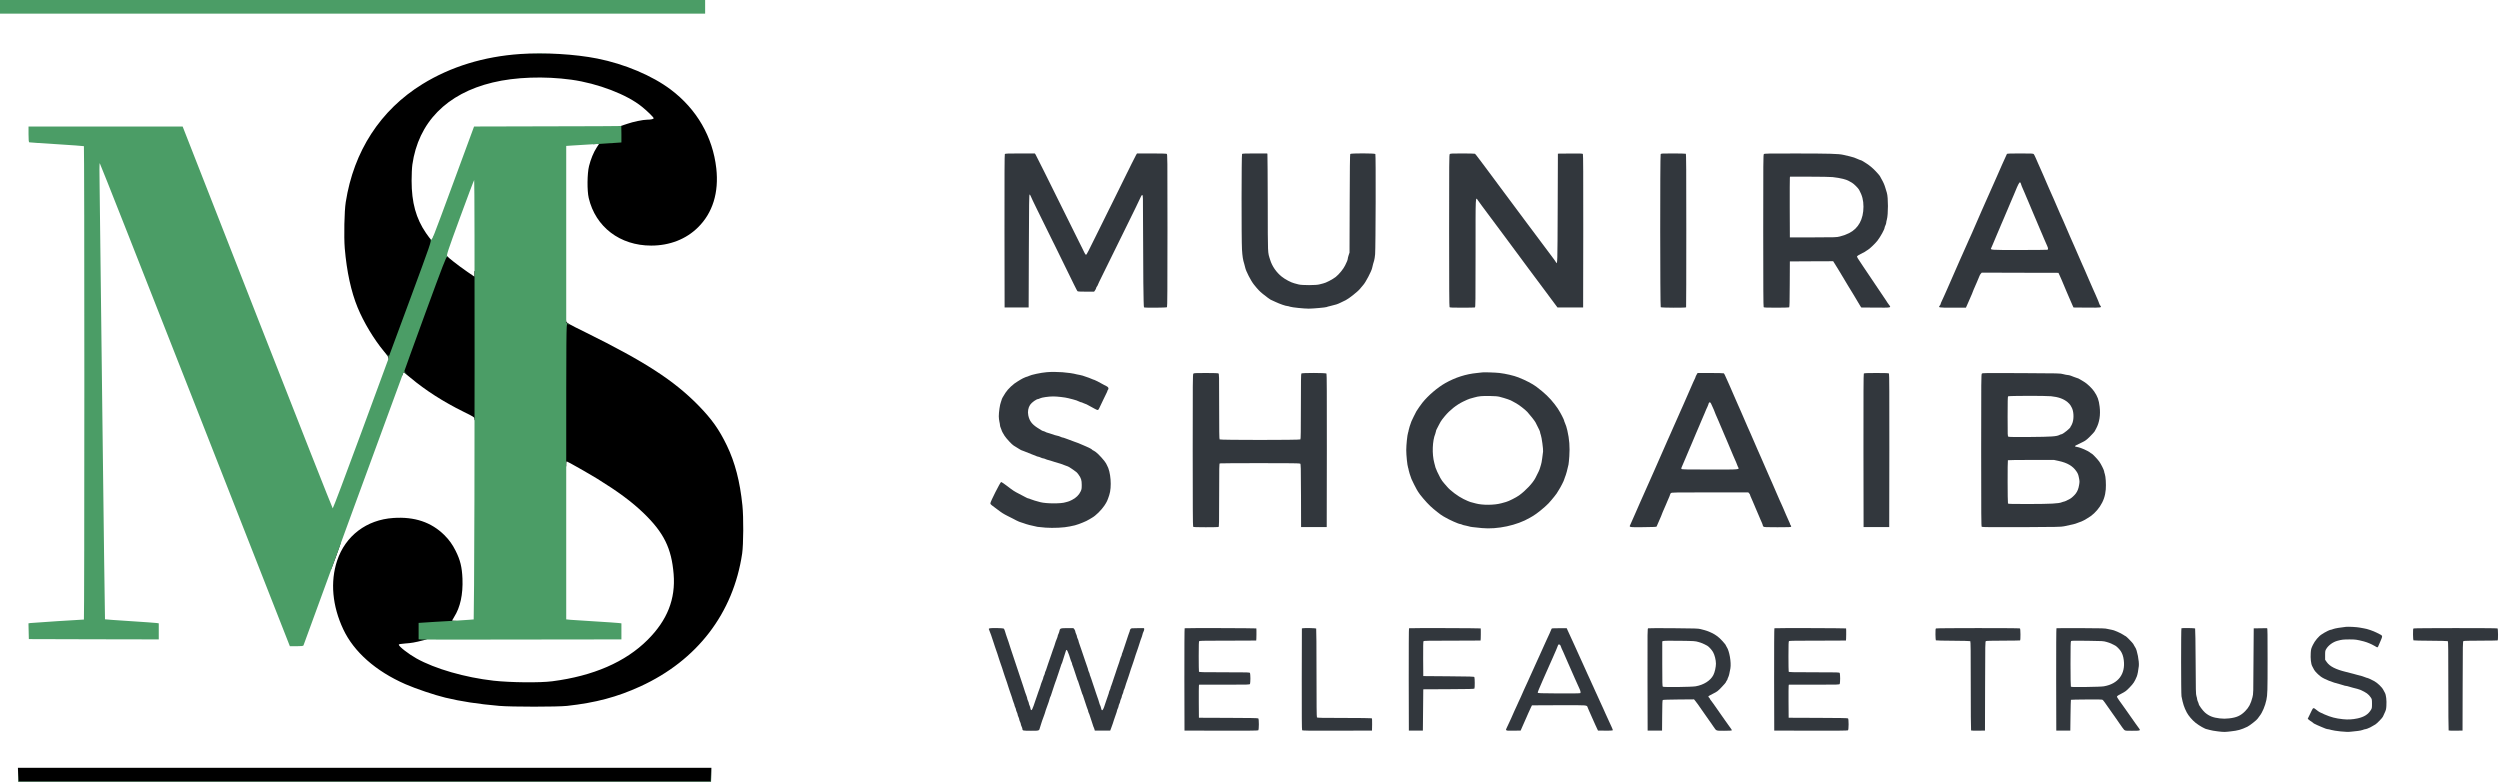
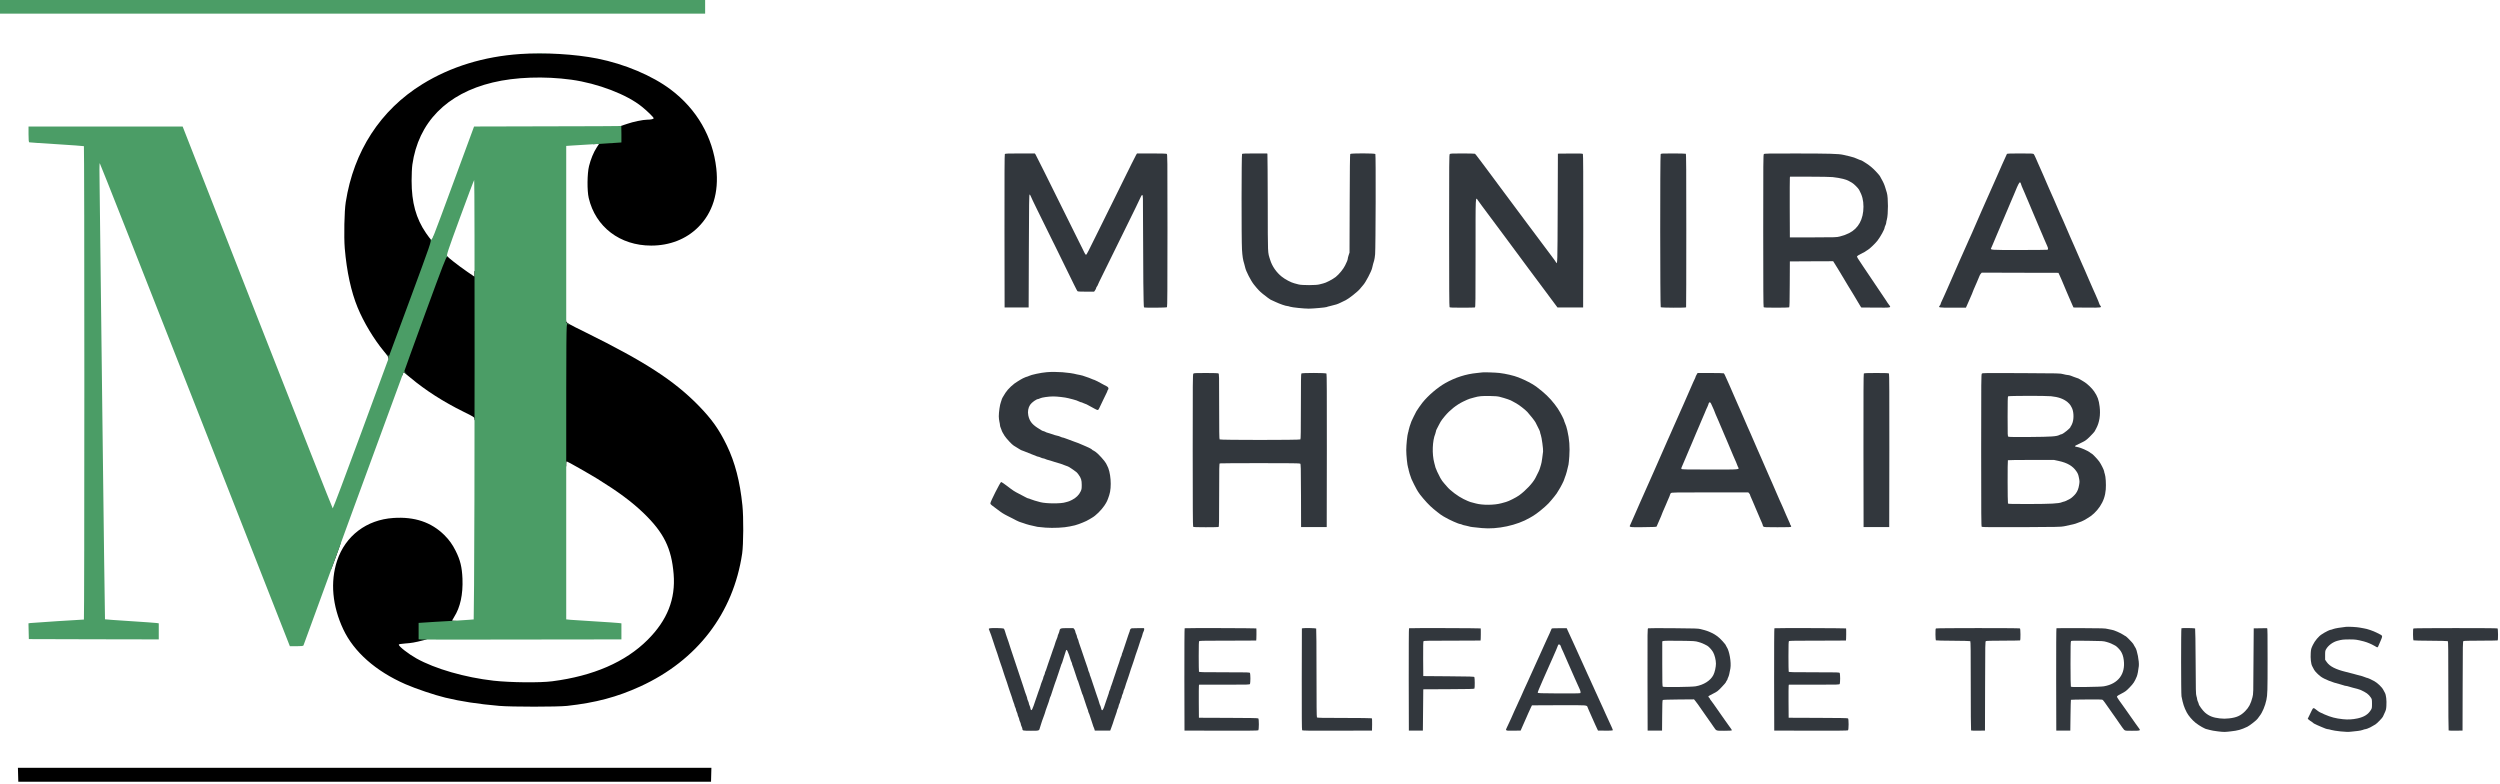
<svg xmlns="http://www.w3.org/2000/svg" viewBox="0 0 1560 489" role="img" aria-labelledby="t">
  <g transform="scale(0.386989)">
    <g transform="translate(0,1261) scale(0.1,-0.1)" fill="#000000">
      <path d="M8389 11739 c-587 -40 -1121 -204 -1577 -485 -678 -418 -1109 -1082 -1237 -1904 -23 -143 -31 -557 -16 -743 32 -377 102 -699 208 -957 97 -236 262 -510 422 -703 61 -73 80 -103 76 -118 -6 -17 -1 -19 32 -19 l39 0 342 929 c308 836 342 935 342 989 0 78 -21 101 -39 41 -12 -40 -13 -40 -32 -23 -10 9 -46 57 -80 106 -161 235 -232 492 -232 843 0 94 5 211 12 260 96 680 552 1147 1296 1325 363 88 835 104 1267 45 427 -59 898 -239 1140 -437 86 -69 188 -170 188 -184 0 -14 -46 -24 -106 -24 -64 0 -231 -35 -315 -65 -41 -15 -93 -32 -116 -38 l-43 -12 0 -96 0 -96 -107 -7 c-248 -15 -247 -15 -269 -50 l-21 -31 49 3 49 4 -40 -61 c-51 -79 -95 -187 -123 -298 -30 -120 -33 -397 -5 -516 110 -467 504 -767 1007 -767 298 0 563 103 756 295 236 233 337 560 294 950 -57 508 -315 955 -735 1271 -298 224 -742 412 -1184 500 -357 71 -849 100 -1242 73z" />
      <path d="M6797 7616 l-338 -924 3 -73 c3 -78 15 -94 31 -44 5 17 11 32 13 33 1 2 52 -38 114 -90 241 -202 533 -389 852 -546 165 -81 177 -89 178 -114 0 -24 4 -28 30 -28 l30 0 0 1188 0 1188 -30 17 -30 18 0 -46 0 -46 -117 80 c-65 44 -167 120 -226 167 -101 81 -109 89 -103 115 5 28 4 29 -32 29 l-37 0 -338 -924z" />
      <path d="M9070 6285 l0 -1164 30 -16 30 -16 0 41 c0 22 4 40 8 40 12 0 353 -194 497 -282 331 -205 554 -370 743 -552 326 -315 450 -566 484 -982 33 -404 -102 -744 -419 -1061 -357 -357 -877 -583 -1537 -668 -197 -26 -674 -21 -946 9 -461 52 -944 191 -1245 359 -130 73 -285 194 -285 222 0 8 32 14 103 19 101 7 154 16 294 52 68 18 73 21 73 47 0 25 -3 27 -45 27 l-45 0 0 73 0 73 263 16 c246 16 263 18 280 39 25 32 21 39 -23 39 -22 0 -40 2 -40 5 0 2 15 28 33 57 99 156 144 363 134 618 -8 187 -35 299 -111 450 -52 104 -105 176 -182 253 -210 207 -479 298 -820 275 -433 -28 -774 -287 -908 -688 -113 -340 -78 -731 99 -1107 171 -364 523 -675 1002 -885 164 -72 469 -175 643 -217 253 -61 527 -103 870 -133 199 -17 936 -17 1095 0 460 51 804 142 1180 314 917 420 1499 1179 1642 2143 21 147 24 582 4 775 -39 385 -119 693 -250 965 -126 261 -243 426 -460 648 -394 402 -861 705 -1823 1180 -269 132 -308 155 -308 174 0 19 -6 23 -30 23 l-30 0 0 -1165z" />
      <path d="M5447 3783 c-25 -48 -57 -124 -70 -168 -26 -82 -51 -194 -45 -200 2 -2 40 98 86 222 45 124 81 228 78 230 -2 2 -24 -36 -49 -84z" />
      <path d="M292 118 l3 -113 5585 0 5585 0 3 113 3 112 -5591 0 -5591 0 3 -112z" />
    </g>
    <g transform="translate(0,1261) scale(0.1,-0.1)" fill="#4b9d66">
      <path d="M0 12500 l0 -110 5685 0 5685 0 0 110 0 110 -5685 0 -5685 0 0 -110z" />
      <path d="M8602 11743 c59 -2 158 -2 220 0 62 1 14 3 -107 3 -121 0 -172 -2 -113 -3z" />
      <path d="M8829 10573 l-1185 -3 -339 -920 c-337 -915 -339 -920 -359 -902 -21 17 -21 17 -4 -3 16 -20 3 -59 -324 -945 -187 -509 -342 -927 -344 -929 -2 -3 -16 6 -32 20 -26 23 -26 23 2 -8 l29 -33 -449 -1220 c-247 -671 -453 -1218 -459 -1217 -5 2 -552 1388 -1215 3080 l-1205 3077 -1242 0 -1243 0 0 -125 c0 -92 3 -127 13 -130 6 -2 206 -16 442 -30 237 -15 433 -29 438 -32 4 -2 7 -1721 7 -3819 0 -2098 -3 -3814 -7 -3814 -26 1 -834 -52 -861 -56 l-33 -5 3 -127 3 -127 1048 -3 1047 -2 0 130 0 129 -32 5 c-18 3 -213 17 -432 31 -220 14 -401 27 -403 29 -2 2 -21 1501 -43 3332 -21 1831 -41 3485 -44 3677 -4 191 -3 347 2 347 5 0 696 -1753 1537 -3895 l1529 -3895 107 0 c76 0 108 4 112 12 2 7 366 1001 807 2208 442 1207 805 2197 807 2199 2 3 18 -9 36 -25 l32 -29 -27 31 c-16 16 -28 34 -28 40 0 5 152 424 337 931 286 780 340 920 352 910 12 -10 12 -9 1 9 -12 20 8 82 207 625 121 332 225 605 229 606 10 3 8 -5677 -2 -6533 l-6 -552 -77 -6 c-42 -4 -123 -9 -181 -12 -58 -2 -223 -12 -367 -21 l-263 -17 0 -132 0 -133 48 -3 c26 -2 761 -2 1635 0 l1587 2 0 129 0 130 -42 5 c-24 3 -194 15 -378 26 -184 11 -365 23 -402 26 l-68 7 0 2384 c0 2266 1 2385 18 2378 38 -15 45 -15 15 1 l-33 18 0 1426 0 1427 103 7 c56 3 210 13 342 21 132 8 286 17 343 21 l102 7 0 133 c0 74 -1 133 -2 132 -2 -2 -537 -4 -1189 -5z" />
-       <path d="M295 115 l0 -110 5585 0 5585 0 1 115 0 115 -3 -112 -4 -113 -5579 0 -5579 0 -4 108 -3 107 1 -110z" />
    </g>
  </g>
  <g transform="translate(617 95.75) scale(0.25)">
    <g transform="translate(0,1444) scale(0.1,-0.1)" fill="#32373d">
      <path d="M401 14426 c-8 -10 -10 -519 -9 -1922 l3 -1909 300 0 300 0 5 1410 c4 1199 7 1410 19 1410 8 0 20 -18 28 -40 7 -22 81 -177 164 -345 83 -168 205 -415 271 -550 66 -135 124 -253 129 -262 5 -10 13 -26 18 -35 5 -10 63 -128 129 -263 399 -817 439 -897 455 -917 7 -10 62 -13 213 -13 l203 0 26 37 c14 21 25 44 25 53 0 8 9 26 20 40 11 14 20 30 20 35 0 6 53 118 119 250 112 225 194 392 539 1095 77 157 203 413 280 570 77 157 143 295 147 308 4 13 14 22 26 22 19 0 19 -15 19 -682 1 -1181 11 -2112 24 -2120 20 -14 561 -9 574 4 9 9 12 448 12 1915 0 1871 0 1902 -19 1913 -13 6 -151 10 -380 10 l-361 0 -23 -37 c-13 -21 -63 -119 -111 -218 -48 -99 -92 -188 -97 -197 -5 -10 -13 -26 -18 -35 -5 -10 -100 -202 -211 -428 -111 -225 -206 -418 -211 -427 -5 -10 -13 -26 -18 -35 -5 -10 -109 -220 -231 -468 -318 -645 -336 -680 -352 -683 -10 -2 -25 18 -43 55 -35 74 -39 83 -55 113 -17 32 -31 61 -40 80 -7 15 -21 44 -39 78 -10 18 -554 1115 -872 1757 -106 215 -201 402 -211 418 l-19 27 -368 0 c-298 0 -371 -3 -380 -14z" />
      <path d="M6322 14428 c-15 -15 -17 -2123 -2 -2388 10 -165 25 -263 56 -355 8 -22 18 -64 24 -93 16 -84 141 -329 218 -425 99 -123 139 -166 222 -233 86 -69 187 -144 194 -144 3 0 58 -25 122 -56 110 -52 261 -104 303 -104 10 0 38 -7 62 -16 48 -17 338 -47 464 -48 100 0 429 29 447 40 7 5 47 16 88 25 139 32 185 47 260 84 41 20 100 49 130 63 74 35 306 219 352 279 20 26 60 73 87 103 57 63 199 332 218 415 19 85 34 138 51 190 9 28 20 100 25 160 14 181 20 2484 6 2501 -16 20 -611 21 -627 1 -7 -8 -12 -398 -14 -1237 l-4 -1225 -22 -65 c-12 -36 -22 -76 -22 -89 0 -13 -9 -42 -19 -65 -11 -23 -32 -68 -47 -101 -40 -85 -147 -217 -232 -286 -80 -63 -253 -153 -317 -164 -22 -4 -62 -14 -90 -23 -72 -24 -444 -25 -525 -1 -30 9 -77 22 -105 28 -81 20 -229 98 -313 166 -136 109 -241 261 -289 420 -63 203 -58 84 -60 1405 -2 663 -5 1215 -8 1228 l-5 22 -308 0 c-226 0 -311 -3 -320 -12z" />
      <path d="M11506 14424 c-15 -14 -16 -199 -16 -1911 0 -1377 3 -1900 11 -1910 9 -10 73 -13 314 -13 167 0 310 3 319 6 14 6 16 135 16 1360 0 1498 -5 1404 63 1308 17 -26 58 -81 89 -123 192 -256 483 -646 578 -776 47 -65 92 -125 100 -135 8 -10 53 -71 100 -135 47 -64 135 -182 195 -263 61 -81 118 -158 127 -172 10 -14 38 -52 63 -85 112 -147 339 -452 455 -610 47 -64 93 -126 102 -138 10 -12 52 -69 95 -127 l78 -105 320 0 320 0 3 1909 c1 1414 -1 1912 -9 1923 -10 11 -68 13 -318 11 l-306 -3 -5 -1364 c-5 -1393 -6 -1416 -41 -1349 -6 13 -28 44 -48 71 -78 103 -293 390 -551 737 -22 30 -68 92 -103 137 -62 83 -283 378 -553 743 -80 107 -154 206 -164 220 -10 14 -84 113 -163 220 -80 107 -170 229 -201 270 -32 41 -96 127 -143 190 -47 63 -90 118 -97 122 -6 4 -147 8 -313 8 -261 0 -304 -2 -317 -16z" />
      <path d="M16770 14421 c-16 -30 -14 -3803 2 -3819 15 -15 623 -17 633 -3 3 5 5 868 5 1917 0 1519 -2 1909 -12 1916 -7 4 -149 8 -315 8 -289 0 -303 -1 -313 -19z" />
      <path d="M19346 14424 c-15 -14 -16 -199 -16 -1911 0 -1377 3 -1900 11 -1910 9 -10 74 -13 318 -13 168 0 312 4 318 8 10 6 13 137 15 578 l3 569 540 3 541 2 39 -62 c43 -66 48 -74 83 -134 12 -22 31 -52 42 -69 10 -16 37 -61 60 -100 23 -38 50 -83 60 -100 20 -31 51 -84 83 -139 10 -17 26 -44 37 -61 11 -16 29 -46 40 -65 11 -19 29 -48 40 -65 10 -16 38 -63 62 -103 50 -86 55 -94 111 -187 l43 -70 357 -3 c400 -3 393 -4 340 65 -27 35 -53 74 -78 115 -14 22 -399 596 -566 841 -152 225 -163 243 -155 262 3 8 42 32 88 55 102 51 123 63 145 82 10 9 23 17 30 19 30 10 191 162 242 229 83 109 180 287 181 329 1 9 9 34 20 56 11 22 20 51 20 65 0 14 7 50 16 80 36 125 36 552 0 668 -8 26 -24 81 -37 122 -23 78 -50 141 -99 225 -16 28 -34 60 -39 72 -6 12 -56 69 -112 128 -76 78 -133 126 -222 185 -67 44 -127 80 -135 80 -8 0 -33 8 -56 19 -93 42 -145 61 -231 80 -49 11 -121 28 -160 37 -112 26 -360 33 -1187 33 -694 1 -778 -1 -792 -15z m1714 -574 c209 -24 349 -59 430 -110 8 -6 33 -19 55 -31 45 -25 155 -133 178 -176 79 -144 109 -262 109 -423 0 -311 -125 -541 -357 -658 -71 -36 -138 -60 -230 -84 -89 -22 -99 -22 -670 -23 l-580 0 -3 735 c-1 404 0 745 3 758 l5 22 488 0 c268 0 525 -5 572 -10z" />
      <path d="M25413 14428 c-5 -7 -58 -123 -117 -258 -59 -135 -115 -261 -123 -280 -9 -19 -24 -54 -34 -77 -11 -24 -29 -64 -40 -90 -12 -27 -30 -67 -40 -90 -11 -24 -29 -64 -40 -90 -12 -27 -30 -66 -39 -88 -22 -51 -51 -116 -80 -180 -13 -27 -31 -68 -40 -90 -16 -37 -29 -66 -73 -165 -8 -19 -63 -145 -122 -280 -59 -135 -115 -263 -124 -285 -10 -22 -27 -60 -38 -85 -11 -25 -30 -66 -42 -92 -11 -27 -30 -68 -41 -93 -11 -25 -29 -65 -40 -90 -11 -25 -30 -66 -41 -92 -12 -27 -30 -66 -39 -88 -9 -22 -27 -61 -39 -87 -11 -27 -29 -67 -40 -90 -10 -24 -25 -59 -34 -78 -9 -19 -66 -150 -127 -290 -61 -140 -118 -271 -127 -290 -32 -72 -56 -126 -74 -167 -41 -93 -62 -140 -80 -175 -11 -20 -19 -43 -19 -51 0 -8 -9 -26 -21 -41 -44 -55 -41 -56 320 -56 l330 0 24 53 c14 28 35 77 47 107 22 55 40 96 79 181 12 25 21 50 21 54 0 4 9 29 21 54 40 87 57 126 79 181 12 30 30 73 40 95 10 22 24 55 30 72 7 18 22 43 34 55 l21 23 957 -3 957 -2 29 -63 c16 -34 39 -87 52 -117 12 -30 30 -73 40 -95 10 -22 28 -65 40 -95 12 -30 30 -73 40 -95 10 -22 37 -85 60 -140 61 -146 79 -186 98 -225 l17 -35 338 -3 c370 -3 372 -2 328 54 -12 15 -21 32 -21 38 0 10 -46 122 -101 244 -10 23 -28 62 -39 87 -11 25 -29 64 -39 88 -11 23 -49 112 -86 197 -37 85 -74 171 -82 190 -9 19 -24 54 -34 78 -11 23 -27 61 -38 85 -10 23 -25 58 -34 77 -9 19 -48 109 -87 200 -39 91 -78 181 -87 200 -36 81 -57 127 -73 165 -10 22 -24 56 -33 75 -8 19 -45 105 -82 190 -37 85 -75 173 -84 195 -10 22 -27 60 -38 85 -11 25 -30 65 -41 90 -11 25 -48 110 -82 190 -34 80 -71 165 -82 190 -11 25 -29 63 -38 85 -16 38 -34 78 -79 178 -11 23 -40 92 -66 152 -26 61 -54 126 -62 145 -41 92 -57 128 -74 168 -49 110 -57 129 -72 162 -9 19 -32 73 -52 120 -20 47 -44 93 -52 103 -15 15 -44 17 -338 17 -246 0 -325 -3 -332 -12z m345 -733 c3 -24 29 -86 95 -235 8 -19 27 -64 42 -100 15 -36 35 -83 45 -105 10 -22 28 -65 40 -95 12 -30 30 -73 40 -95 10 -22 28 -65 40 -95 12 -30 30 -73 40 -95 10 -22 30 -69 45 -105 15 -36 34 -81 42 -100 24 -54 39 -89 68 -160 15 -36 35 -83 45 -105 10 -22 28 -65 40 -95 22 -55 39 -94 79 -181 25 -55 27 -85 6 -93 -8 -3 -323 -6 -698 -6 -750 0 -732 -2 -704 55 9 17 25 55 37 85 12 30 30 73 40 95 10 22 28 65 40 95 12 30 30 73 40 95 10 22 30 69 45 105 15 36 34 81 42 100 38 84 52 118 73 170 12 30 30 73 40 95 10 22 30 69 45 105 15 36 33 79 40 95 7 17 32 75 55 130 23 55 50 118 60 140 10 22 28 65 40 95 67 166 101 231 119 228 9 -2 17 -12 19 -23z" />
      <path d="M1445 8980 c-149 -13 -383 -63 -444 -94 -16 -9 -35 -16 -41 -16 -7 0 -26 -6 -43 -14 -18 -8 -48 -22 -67 -30 -19 -9 -48 -25 -65 -36 -16 -11 -42 -26 -57 -35 -109 -61 -247 -189 -313 -291 -60 -92 -95 -157 -95 -177 0 -8 -9 -34 -19 -58 -23 -53 -51 -244 -51 -349 0 -41 7 -102 15 -135 8 -33 15 -73 15 -90 0 -16 9 -48 20 -70 11 -22 19 -45 20 -52 0 -14 35 -80 72 -138 45 -70 189 -225 231 -248 45 -25 50 -28 130 -80 31 -20 62 -37 67 -37 5 0 29 -9 52 -19 62 -27 134 -56 203 -81 33 -12 79 -31 103 -41 23 -10 50 -19 60 -19 9 -1 35 -9 57 -20 22 -11 49 -20 60 -20 11 0 40 -9 64 -20 24 -11 50 -20 59 -20 9 0 39 -9 67 -19 27 -10 68 -24 90 -29 99 -26 233 -70 292 -97 17 -8 36 -15 42 -15 10 0 43 -20 134 -82 85 -58 97 -69 136 -122 65 -89 81 -140 81 -259 0 -91 -3 -112 -26 -161 -40 -88 -118 -165 -217 -214 -46 -23 -90 -42 -99 -42 -9 0 -35 -7 -59 -16 -105 -38 -479 -37 -629 1 -106 27 -202 56 -248 76 -23 11 -49 19 -57 19 -8 0 -41 14 -72 32 -32 17 -103 54 -158 83 -120 61 -144 77 -305 200 -68 52 -132 95 -141 95 -20 0 -269 -491 -269 -531 0 -18 11 -33 41 -55 22 -16 76 -56 119 -89 129 -98 159 -117 275 -176 60 -30 120 -61 133 -67 12 -7 31 -16 42 -22 11 -5 28 -14 38 -20 32 -18 111 -50 122 -50 6 0 32 -8 58 -19 72 -28 195 -61 347 -91 22 -4 113 -13 203 -20 192 -14 465 -1 602 30 47 10 105 23 130 28 25 6 70 20 100 32 30 12 73 29 95 37 49 18 130 57 170 83 17 11 44 27 60 36 92 50 234 190 311 305 63 96 72 115 120 258 69 205 40 589 -57 751 -5 8 -16 29 -23 45 -26 54 -193 240 -256 283 -33 23 -64 42 -69 42 -5 0 -14 7 -21 15 -7 8 -24 21 -39 28 -14 7 -35 18 -46 24 -11 6 -65 30 -120 53 -55 23 -119 50 -143 61 -23 10 -47 19 -53 19 -6 0 -25 7 -42 15 -30 13 -63 26 -147 55 -19 7 -58 21 -85 31 -28 11 -57 19 -65 19 -8 1 -33 9 -55 20 -22 11 -48 19 -58 20 -19 0 -120 31 -202 61 -28 11 -56 19 -63 19 -7 0 -29 9 -49 20 -21 11 -44 20 -52 20 -15 0 -54 22 -156 89 -131 86 -192 170 -219 304 -19 93 -2 192 45 262 40 60 159 145 202 145 7 0 28 8 47 18 39 21 217 47 325 47 104 0 300 -23 380 -44 39 -11 90 -24 115 -29 56 -13 127 -38 162 -57 14 -8 33 -15 42 -15 9 0 33 -9 53 -20 21 -11 45 -20 53 -21 8 0 38 -14 65 -30 28 -16 64 -36 81 -44 18 -8 59 -30 92 -50 34 -20 67 -32 76 -29 16 6 25 23 135 259 34 72 70 147 81 167 11 20 20 42 20 49 0 7 7 20 16 30 24 27 10 67 -29 85 -18 8 -54 27 -82 43 -101 58 -224 121 -236 121 -6 0 -30 8 -53 19 -23 10 -57 24 -76 31 -143 51 -204 70 -223 70 -12 0 -47 7 -77 15 -191 51 -522 75 -755 55z" />
      <path d="M12320 8975 c-8 -2 -69 -9 -135 -15 -275 -26 -542 -112 -790 -252 -197 -112 -427 -309 -570 -487 -45 -58 -115 -156 -152 -217 -15 -24 -106 -210 -123 -249 -25 -63 -70 -204 -70 -223 0 -11 -7 -39 -15 -63 -19 -52 -45 -307 -45 -434 0 -127 26 -382 45 -434 8 -24 15 -52 15 -63 0 -19 45 -160 70 -223 21 -49 110 -228 130 -260 11 -16 27 -43 36 -60 37 -66 202 -260 301 -354 90 -86 273 -230 323 -255 8 -4 33 -18 55 -31 102 -61 336 -165 372 -165 10 0 31 -7 47 -15 15 -8 58 -20 94 -25 35 -6 73 -15 83 -20 18 -10 100 -20 319 -41 386 -37 876 69 1195 257 22 13 53 31 69 40 95 53 299 218 397 320 82 87 229 271 229 289 0 2 14 25 31 50 37 54 129 235 129 252 0 7 9 32 19 55 27 61 68 207 91 323 5 22 13 114 20 204 16 233 1 432 -49 646 -20 86 -33 126 -62 193 -11 23 -19 49 -19 56 0 18 -91 195 -130 253 -17 24 -30 46 -30 49 0 2 -33 48 -74 102 -121 159 -255 287 -463 443 -95 70 -265 159 -443 229 -117 46 -316 92 -475 111 -99 11 -396 21 -425 14z m430 -609 c154 -40 284 -85 320 -111 8 -6 44 -26 80 -44 73 -37 235 -161 293 -224 67 -73 183 -221 202 -257 90 -176 115 -228 115 -247 0 -12 9 -44 19 -70 22 -56 63 -361 56 -413 -3 -19 -12 -93 -21 -165 -9 -71 -23 -146 -31 -165 -8 -19 -18 -55 -24 -79 -9 -39 -46 -120 -115 -251 -67 -129 -242 -315 -408 -435 -74 -53 -257 -146 -326 -164 -25 -7 -76 -21 -115 -32 -179 -49 -471 -51 -640 -5 -49 13 -110 30 -135 36 -25 7 -101 40 -170 74 -141 69 -332 213 -410 307 -24 30 -57 68 -73 84 -31 32 -69 86 -96 135 -56 105 -110 221 -121 260 -6 25 -20 77 -30 115 -60 219 -48 555 25 729 8 20 15 46 16 58 0 21 18 59 75 164 12 22 30 56 41 76 10 21 59 86 108 144 126 150 289 279 455 360 69 34 143 66 165 72 22 6 74 20 115 32 111 32 185 39 385 36 127 -2 199 -8 245 -20z" />
      <path d="M5106 8944 c-15 -14 -16 -199 -16 -1911 0 -1377 3 -1900 11 -1910 9 -10 73 -13 314 -13 167 0 310 3 319 6 14 6 16 85 16 794 0 709 2 788 16 794 9 3 460 6 1003 6 774 0 991 -3 1004 -12 16 -12 17 -74 20 -798 l2 -785 320 0 320 0 3 1909 c1 1403 -1 1912 -9 1922 -16 19 -609 20 -627 2 -9 -9 -12 -206 -12 -823 0 -617 -3 -814 -12 -823 -17 -17 -1999 -17 -2016 0 -9 9 -12 206 -12 825 0 793 0 813 -19 823 -12 6 -130 10 -315 10 -255 0 -297 -2 -310 -16z" />
      <path d="M17666 8916 c-14 -25 -26 -50 -26 -56 0 -6 -8 -28 -19 -48 -22 -43 -17 -32 -161 -362 -61 -140 -118 -271 -127 -290 -15 -34 -35 -79 -76 -170 -11 -25 -28 -64 -38 -87 -24 -55 -53 -120 -80 -180 -33 -74 -60 -134 -79 -178 -9 -22 -26 -60 -37 -85 -40 -88 -61 -136 -76 -170 -8 -19 -84 -190 -167 -380 -83 -190 -159 -361 -167 -380 -9 -19 -24 -54 -34 -77 -11 -24 -29 -64 -40 -90 -33 -74 -60 -134 -79 -178 -9 -22 -27 -61 -39 -87 -11 -27 -31 -69 -42 -95 -28 -61 -57 -126 -80 -180 -11 -24 -28 -62 -38 -85 -11 -24 -67 -153 -126 -288 -59 -135 -114 -259 -122 -276 -34 -66 -40 -65 323 -62 279 3 328 5 334 18 4 8 18 40 30 70 22 55 39 95 79 181 12 25 21 50 21 54 0 4 9 29 21 54 40 87 57 126 79 181 12 30 30 73 40 95 37 81 70 163 70 172 0 6 8 17 18 26 17 16 99 17 974 17 l955 0 21 -23 c12 -13 22 -29 22 -35 0 -11 10 -35 60 -147 10 -22 30 -69 45 -105 15 -36 34 -81 42 -100 38 -84 52 -118 73 -170 12 -30 30 -73 40 -95 10 -22 27 -61 39 -88 11 -26 21 -54 21 -62 0 -7 7 -21 16 -29 13 -14 59 -16 350 -16 292 0 335 2 341 15 3 9 -2 24 -11 34 -9 10 -16 23 -16 30 0 7 -9 29 -19 49 -11 20 -47 102 -81 182 -34 80 -70 163 -79 185 -10 22 -27 60 -38 85 -11 25 -30 65 -41 90 -11 25 -50 115 -87 200 -37 85 -74 171 -82 190 -9 19 -23 53 -33 75 -16 38 -37 84 -73 165 -9 19 -48 109 -87 200 -39 91 -78 181 -87 200 -9 19 -23 53 -33 75 -16 37 -28 65 -73 165 -8 19 -45 105 -82 190 -37 85 -76 175 -87 200 -11 25 -29 64 -39 88 -11 23 -28 61 -38 85 -11 23 -47 107 -81 187 -34 80 -71 165 -82 190 -11 25 -29 64 -39 88 -11 23 -29 63 -40 90 -43 94 -58 129 -99 227 -41 98 -56 133 -99 228 -11 26 -29 66 -40 90 -20 46 -46 105 -82 182 -12 28 -27 53 -33 57 -6 4 -156 8 -333 8 l-321 0 -26 -44z m360 -716 c6 -14 21 -45 32 -70 11 -25 29 -66 41 -91 12 -25 21 -50 21 -54 0 -4 9 -29 21 -54 40 -87 57 -126 79 -181 12 -30 30 -73 40 -95 10 -22 30 -69 45 -105 15 -36 34 -81 42 -100 38 -84 52 -118 73 -170 12 -30 30 -73 40 -95 10 -22 28 -65 40 -95 12 -30 30 -73 40 -95 10 -22 28 -65 40 -95 22 -55 39 -94 79 -181 12 -25 21 -50 21 -55 0 -5 9 -27 20 -48 38 -70 79 -66 -700 -66 -579 0 -700 3 -709 14 -12 14 -11 16 49 151 10 22 30 69 45 105 15 36 33 79 40 95 7 17 32 75 55 130 23 55 50 118 60 140 10 22 28 65 40 95 12 30 30 73 40 95 10 22 28 65 40 95 21 52 35 86 73 170 8 19 27 64 42 100 15 36 35 83 45 105 10 22 30 69 45 105 38 93 49 119 74 170 11 25 21 48 21 52 0 4 5 19 10 33 12 33 40 30 56 -5z" />
      <path d="M21841 8946 c-8 -10 -10 -519 -9 -1922 l3 -1909 320 0 320 0 3 1909 c1 1403 -1 1912 -9 1922 -9 11 -72 14 -314 14 -242 0 -305 -3 -314 -14z" />
      <path d="M24787 8945 c-16 -15 -17 -153 -17 -1915 0 -1625 2 -1899 14 -1909 11 -9 253 -11 993 -9 887 4 986 6 1063 22 213 44 278 60 317 77 23 11 46 19 50 19 13 0 120 45 135 57 7 5 40 25 73 43 122 67 235 173 319 299 87 130 134 268 146 425 10 135 -2 325 -24 385 -9 24 -16 52 -16 62 0 29 -78 187 -123 249 -45 62 -177 200 -191 200 -5 0 -18 7 -28 17 -56 50 -256 137 -341 148 -56 7 -58 22 -6 47 19 9 79 38 134 65 88 42 112 60 201 148 55 55 107 112 115 126 8 15 26 49 41 76 80 149 110 336 85 543 -21 170 -51 254 -137 380 -56 82 -176 196 -253 241 -33 19 -75 44 -95 57 -21 12 -41 24 -47 26 -5 1 -26 9 -45 15 -19 7 -48 18 -65 23 -16 6 -51 19 -77 30 -26 10 -62 18 -80 18 -18 0 -67 10 -108 21 -73 21 -96 22 -1046 26 -898 5 -972 4 -987 -12z m1728 -565 c185 -19 308 -64 410 -146 30 -25 64 -62 75 -82 11 -20 24 -44 29 -52 50 -87 60 -267 22 -380 -13 -36 -29 -72 -37 -81 -8 -8 -14 -20 -14 -25 0 -29 -193 -184 -230 -184 -8 0 -28 -7 -45 -16 -71 -38 -200 -47 -737 -51 -368 -3 -522 -1 -537 7 -21 11 -21 15 -21 503 0 370 3 496 12 505 14 14 941 16 1073 2z m189 -1615 c217 -47 354 -127 444 -261 36 -52 47 -81 62 -158 18 -88 18 -101 4 -183 -15 -92 -40 -154 -83 -212 -33 -44 -104 -110 -139 -129 -90 -49 -139 -72 -153 -72 -9 0 -34 -7 -55 -16 -78 -33 -277 -43 -818 -44 -416 -1 -521 2 -527 12 -10 15 -12 1072 -2 1081 3 4 264 7 579 7 l572 0 116 -25z" />
      <path d="M33875 2624 c-142 -15 -274 -38 -316 -54 -27 -11 -57 -20 -67 -20 -16 0 -117 -46 -156 -72 -11 -7 -39 -25 -62 -39 -78 -47 -176 -164 -226 -269 -41 -86 -46 -104 -52 -195 -9 -143 6 -278 38 -335 14 -25 35 -64 46 -87 21 -41 103 -124 170 -173 89 -64 291 -145 463 -185 32 -7 76 -21 98 -29 22 -9 50 -16 63 -16 13 0 43 -7 67 -15 24 -9 71 -22 104 -30 78 -18 165 -42 190 -54 147 -66 204 -107 260 -190 28 -41 29 -48 30 -155 0 -100 -2 -115 -24 -151 -69 -115 -168 -179 -335 -216 -124 -27 -241 -34 -368 -20 -186 20 -295 49 -458 119 -118 51 -136 61 -200 112 -75 61 -83 60 -117 -10 -12 -25 -40 -82 -62 -128 l-40 -82 27 -25 c15 -14 30 -25 33 -25 5 0 58 -38 95 -69 6 -5 44 -23 85 -41 41 -17 88 -37 104 -45 75 -34 136 -55 158 -55 13 0 51 -9 84 -19 33 -11 138 -27 233 -37 141 -14 189 -15 269 -6 53 6 128 14 166 18 39 4 92 15 118 25 26 11 57 19 68 19 17 0 51 13 119 44 8 4 33 18 55 31 22 13 56 33 76 44 35 19 181 170 187 194 2 7 21 48 42 92 33 69 39 93 44 175 9 139 -6 274 -38 330 -14 25 -31 56 -38 70 -33 68 -152 181 -238 225 -111 56 -152 75 -166 75 -9 0 -30 7 -47 15 -34 16 -109 39 -197 59 -30 8 -77 20 -105 29 -48 14 -74 21 -180 46 -259 63 -406 139 -480 246 l-40 58 0 111 c0 104 2 114 28 158 56 93 166 173 280 204 113 30 141 33 297 34 152 0 183 -4 360 -49 39 -10 114 -36 145 -51 11 -5 36 -16 55 -25 19 -8 53 -26 75 -40 76 -46 69 -48 104 35 13 30 31 73 41 95 38 86 44 113 31 129 -13 16 -20 20 -126 73 -91 46 -242 98 -315 108 -25 4 -74 13 -110 20 -69 14 -278 26 -345 19z" />
      <path d="M11 2583 c-14 -10 -14 -15 -3 -33 12 -20 83 -223 116 -330 8 -25 19 -61 26 -80 7 -19 20 -57 29 -85 10 -27 25 -72 35 -100 9 -27 23 -70 30 -95 8 -25 19 -61 26 -80 7 -19 20 -57 29 -85 10 -27 25 -72 35 -100 9 -27 23 -70 30 -95 8 -25 19 -61 26 -80 7 -19 20 -57 29 -85 10 -27 25 -72 35 -100 9 -27 23 -70 30 -95 8 -25 19 -61 26 -80 7 -19 20 -57 29 -85 10 -27 25 -72 35 -100 10 -27 22 -67 27 -89 5 -21 16 -51 24 -67 8 -15 15 -36 15 -46 1 -10 9 -36 20 -58 11 -22 20 -49 20 -60 0 -11 9 -38 20 -60 11 -22 20 -49 20 -60 0 -11 9 -38 20 -60 11 -22 20 -49 20 -60 0 -11 9 -38 20 -60 11 -22 20 -49 20 -60 0 -11 9 -38 20 -60 11 -22 19 -49 20 -61 0 -41 15 -44 212 -44 212 0 205 -3 227 85 14 55 89 276 101 297 5 10 14 34 19 55 10 41 34 111 61 183 28 73 51 142 61 185 6 21 14 44 19 50 5 6 13 29 19 50 5 22 24 78 41 125 17 47 36 102 41 124 5 21 15 48 21 60 6 11 15 34 19 51 4 16 31 95 59 175 28 80 55 163 61 185 6 21 14 44 19 50 5 6 13 29 19 50 5 22 25 85 44 140 19 55 38 112 41 128 8 35 22 34 41 -4 18 -34 60 -153 75 -210 5 -19 16 -49 25 -65 8 -16 15 -37 15 -47 0 -10 7 -31 15 -46 8 -16 19 -46 24 -67 6 -22 24 -77 41 -124 17 -47 36 -103 41 -125 6 -21 14 -44 19 -50 5 -6 13 -29 19 -50 5 -22 24 -78 41 -125 17 -47 36 -103 41 -125 6 -21 14 -44 19 -50 5 -6 13 -29 19 -50 5 -22 24 -78 41 -125 17 -47 35 -102 41 -124 5 -21 16 -51 24 -67 8 -15 15 -36 15 -46 0 -10 7 -31 15 -47 9 -16 20 -46 25 -65 5 -20 23 -74 40 -121 17 -47 36 -103 41 -125 6 -21 14 -44 19 -50 4 -5 12 -26 17 -45 l9 -35 193 0 192 0 23 60 c30 79 54 150 70 205 15 50 29 90 57 165 11 28 19 57 19 65 1 8 9 33 20 55 11 22 20 49 20 60 0 11 9 38 20 60 11 22 20 49 20 60 0 11 9 38 20 60 11 22 20 49 20 60 0 11 9 38 20 60 11 22 20 49 20 60 0 11 7 33 15 49 9 16 20 46 25 65 5 20 16 59 26 86 10 28 25 73 35 100 9 28 22 66 29 85 7 19 18 55 26 80 7 25 21 68 30 95 10 28 25 73 35 100 9 28 22 66 29 85 7 19 18 55 26 80 7 25 21 68 30 95 10 28 25 73 35 100 9 28 22 66 29 85 7 19 18 55 26 80 18 60 43 135 66 192 10 26 18 54 18 63 0 9 9 33 20 55 23 44 26 90 8 91 -7 0 -80 1 -163 0 -141 0 -151 -1 -167 -22 -10 -12 -18 -30 -18 -41 0 -10 -7 -32 -15 -47 -8 -16 -19 -46 -24 -67 -6 -22 -33 -104 -61 -184 -28 -80 -55 -162 -61 -184 -5 -21 -16 -51 -24 -67 -8 -15 -15 -36 -15 -46 0 -10 -7 -31 -15 -47 -9 -16 -20 -46 -25 -65 -5 -20 -16 -58 -26 -86 -10 -27 -25 -72 -35 -100 -9 -27 -22 -66 -29 -85 -7 -19 -18 -55 -26 -80 -7 -25 -27 -83 -44 -130 -17 -47 -35 -102 -41 -124 -5 -21 -16 -51 -24 -67 -8 -15 -15 -36 -15 -46 -1 -10 -9 -36 -20 -58 -11 -22 -19 -47 -20 -55 0 -8 -8 -37 -19 -65 -27 -73 -42 -114 -57 -165 -71 -232 -100 -269 -123 -158 -7 28 -16 57 -21 63 -5 6 -13 29 -19 50 -5 22 -17 63 -27 90 -10 28 -25 73 -35 100 -9 28 -22 66 -29 85 -7 19 -18 55 -26 80 -7 25 -27 83 -44 130 -17 47 -35 102 -41 124 -5 21 -16 51 -24 67 -8 15 -15 36 -15 46 -1 10 -9 36 -20 58 -11 22 -19 47 -20 55 0 8 -8 37 -19 65 -28 74 -42 115 -57 165 -7 25 -27 83 -44 130 -17 47 -37 105 -44 130 -15 50 -29 91 -57 165 -11 28 -19 57 -19 65 -1 8 -9 33 -20 55 -11 22 -20 49 -20 60 0 11 -9 38 -20 60 -11 22 -19 49 -20 60 0 26 -36 85 -52 86 -7 0 -77 0 -156 1 -161 0 -176 -5 -188 -71 -4 -20 -15 -53 -25 -73 -11 -21 -19 -45 -19 -54 0 -9 -7 -30 -14 -47 -20 -42 -55 -142 -67 -191 -5 -21 -15 -48 -21 -60 -6 -11 -15 -34 -19 -51 -4 -16 -22 -68 -39 -115 -17 -47 -35 -98 -40 -115 -5 -16 -23 -68 -40 -115 -17 -47 -35 -101 -40 -121 -5 -19 -16 -49 -25 -65 -8 -16 -15 -37 -15 -47 0 -10 -9 -35 -20 -57 -11 -22 -20 -47 -20 -56 0 -9 -7 -30 -14 -47 -20 -42 -55 -142 -67 -191 -5 -21 -15 -48 -21 -60 -6 -11 -15 -34 -19 -51 -4 -16 -22 -68 -39 -115 -17 -47 -35 -98 -40 -115 -22 -71 -60 -176 -75 -205 -13 -26 -19 -29 -31 -19 -8 6 -14 23 -14 38 -1 14 -9 44 -20 66 -11 22 -20 49 -20 60 0 11 -9 38 -20 60 -11 22 -19 48 -20 58 0 10 -8 39 -18 65 -23 57 -48 132 -66 192 -8 25 -19 61 -26 80 -37 106 -56 162 -150 450 -94 288 -113 344 -150 450 -7 19 -18 55 -26 80 -7 25 -21 68 -30 95 -10 28 -25 73 -35 100 -9 28 -22 66 -29 85 -7 19 -18 57 -26 85 -8 27 -20 55 -27 63 -19 18 -342 23 -366 5z" />
      <path d="M4889 2589 c-5 -3 -8 -524 -7 -1280 l3 -1274 914 -3 c667 -1 917 1 927 9 20 16 20 282 1 298 -10 8 -226 12 -748 13 l-734 3 -3 390 c-1 215 0 400 3 413 l5 22 630 0 c612 0 630 1 640 19 5 11 10 72 10 136 0 64 -5 125 -10 136 -10 18 -28 19 -639 19 -564 0 -629 2 -635 16 -3 9 -6 181 -6 384 0 295 3 370 13 379 10 8 214 11 717 10 386 0 704 1 705 3 6 6 9 298 3 303 -7 7 -1777 12 -1789 4z" />
      <path d="M7844 2590 l-29 -5 -3 -1264 c-1 -929 1 -1267 9 -1277 10 -12 156 -14 878 -12 l866 3 3 149 c2 113 -1 151 -10 158 -7 4 -315 8 -684 8 -556 0 -674 2 -683 14 -8 10 -11 306 -11 1111 0 627 -3 1102 -8 1107 -10 10 -280 16 -328 8z" />
      <path d="M10489 2589 c-5 -3 -8 -524 -7 -1280 l3 -1274 175 0 175 0 5 515 5 515 634 3 c493 2 637 5 643 15 11 17 10 269 -2 287 -8 13 -94 16 -642 20 l-633 5 -3 429 c-1 307 1 433 9 442 9 11 134 14 716 13 388 0 707 1 708 3 6 6 9 298 3 303 -7 7 -1777 12 -1789 4z" />
      <path d="M16459 2588 c-19 -7 -19 -28 -17 -1280 l3 -1273 180 0 180 0 3 376 c2 285 5 379 15 387 7 6 153 11 396 13 l384 3 29 -35 c16 -18 43 -54 60 -79 71 -102 132 -190 189 -270 33 -47 71 -101 84 -120 13 -19 40 -57 60 -85 19 -27 51 -72 69 -100 70 -101 52 -95 261 -95 117 0 186 4 190 10 4 6 -8 30 -27 53 -18 23 -47 62 -63 87 -17 25 -32 47 -35 50 -3 3 -22 30 -43 60 -21 30 -52 75 -70 100 -63 88 -173 244 -220 314 -27 39 -57 80 -68 92 -10 11 -19 25 -19 31 0 5 -9 18 -20 28 -11 10 -20 24 -20 31 0 7 51 37 114 68 108 54 120 62 220 167 58 61 106 116 106 123 0 7 9 25 20 39 11 14 20 31 20 39 0 7 7 27 16 43 17 30 35 107 55 225 24 149 -25 433 -93 532 -10 14 -18 29 -18 32 0 26 -152 192 -214 234 -22 15 -51 35 -65 44 -52 35 -186 93 -256 110 -22 5 -67 17 -100 26 -52 15 -143 18 -673 22 -337 3 -622 2 -633 -2z m1254 -342 c78 -22 142 -49 216 -91 42 -23 112 -99 147 -158 41 -70 74 -201 74 -293 -1 -88 -29 -213 -65 -284 -70 -137 -239 -245 -440 -280 -101 -18 -801 -26 -820 -10 -13 11 -15 93 -15 572 l0 559 23 9 c14 7 165 9 407 6 372 -5 388 -6 473 -30z" />
      <path d="M19609 2589 c-5 -3 -8 -524 -7 -1280 l3 -1274 914 -3 c667 -1 917 1 927 9 20 16 20 282 1 298 -10 8 -226 12 -748 13 l-734 3 -3 390 c-1 215 0 400 3 413 l5 22 630 0 c612 0 630 1 640 19 5 11 10 72 10 136 0 64 -5 125 -10 136 -10 18 -28 19 -639 19 -564 0 -629 2 -635 16 -3 9 -6 181 -6 384 0 295 3 370 13 379 10 8 214 11 717 10 386 0 704 1 705 3 6 6 9 298 3 303 -7 7 -1777 12 -1789 4z" />
      <path d="M23642 2584 c-11 -8 -14 -38 -13 -150 1 -76 6 -143 10 -147 5 -5 197 -9 427 -10 231 -1 425 -6 432 -10 10 -7 12 -236 12 -1114 0 -609 3 -1110 8 -1115 5 -5 85 -7 178 -6 l169 3 3 1112 c2 1070 3 1113 21 1122 11 6 178 10 430 10 227 1 417 3 422 6 15 10 12 295 -3 300 -29 11 -2081 10 -2096 -1z" />
      <path d="M26649 2589 c-5 -3 -8 -525 -7 -1280 l3 -1274 175 0 175 0 5 382 c3 210 7 384 10 386 3 3 179 7 392 8 308 2 390 0 402 -10 9 -8 42 -50 73 -95 87 -125 124 -177 155 -221 16 -22 40 -56 53 -75 13 -19 40 -57 60 -85 19 -27 55 -79 79 -115 24 -36 58 -83 74 -105 62 -81 43 -75 241 -75 211 0 218 3 164 70 -19 25 -55 74 -80 110 -24 36 -62 90 -84 120 -22 30 -64 91 -95 135 -30 44 -73 105 -95 135 -22 30 -51 71 -64 90 -13 19 -42 60 -65 90 -51 69 -64 95 -58 112 3 7 53 38 112 67 95 49 117 65 204 155 94 98 121 139 176 270 17 40 40 156 51 261 13 115 -44 409 -89 465 -7 8 -18 26 -24 40 -7 14 -19 36 -27 49 -16 28 -176 191 -187 191 -5 0 -30 15 -56 33 -62 44 -253 127 -292 127 -11 0 -55 9 -98 20 -72 18 -117 20 -675 22 -330 2 -603 0 -608 -3z m1254 -343 c78 -22 142 -49 215 -91 34 -19 99 -84 131 -130 44 -65 68 -134 80 -229 46 -349 -138 -594 -494 -656 -43 -8 -216 -14 -444 -17 -306 -4 -375 -2 -382 9 -5 7 -9 263 -9 569 0 431 3 558 13 568 9 10 96 11 407 7 384 -5 398 -5 483 -30z" />
      <path d="M29769 2589 c-12 -7 -11 -1636 1 -1699 37 -189 64 -272 131 -402 42 -81 139 -195 224 -262 84 -67 242 -156 276 -156 9 0 41 -9 72 -19 30 -11 125 -27 211 -37 148 -17 163 -17 308 0 192 21 264 42 423 117 59 29 240 171 256 202 7 12 28 42 49 67 67 82 138 250 169 400 27 126 30 222 30 988 1 635 -2 802 -11 803 -21 2 -333 -3 -335 -5 -1 -1 -4 -368 -6 -816 -3 -815 -3 -815 -26 -905 -42 -163 -88 -250 -181 -345 -112 -114 -216 -161 -404 -181 -92 -10 -140 -10 -232 0 -164 18 -266 58 -368 146 -56 49 -156 185 -156 215 -1 8 -9 33 -20 55 -11 22 -19 52 -20 66 0 14 -8 48 -17 75 -15 44 -17 129 -20 864 -2 450 -8 819 -13 824 -10 10 -326 14 -341 5z" />
      <path d="M35562 2584 c-11 -8 -14 -38 -13 -150 1 -76 6 -143 10 -147 5 -5 197 -9 427 -10 231 -1 425 -6 432 -10 10 -7 12 -236 12 -1114 0 -609 3 -1110 8 -1115 5 -5 85 -7 178 -6 l169 3 3 1112 c2 1070 3 1113 21 1122 11 6 178 10 430 10 227 1 417 3 422 6 15 10 12 295 -3 300 -29 11 -2081 10 -2096 -1z" />
      <path d="M14044 2568 c-3 -13 -24 -61 -46 -108 -22 -47 -48 -103 -58 -125 -10 -22 -32 -69 -48 -105 -17 -36 -49 -108 -72 -160 -23 -52 -55 -124 -72 -160 -16 -36 -38 -83 -48 -105 -10 -22 -29 -65 -43 -95 -14 -30 -37 -82 -52 -115 -71 -158 -87 -193 -104 -230 -10 -22 -27 -60 -38 -85 -29 -64 -55 -122 -102 -222 -23 -48 -41 -90 -41 -93 0 -3 -18 -45 -41 -93 -22 -48 -49 -106 -60 -129 -10 -24 -28 -62 -38 -85 -11 -24 -38 -82 -60 -130 -23 -48 -41 -90 -41 -93 0 -3 -18 -45 -41 -93 -22 -48 -49 -105 -59 -127 -9 -22 -30 -65 -45 -96 -46 -90 -45 -90 162 -87 l178 3 66 150 c37 83 75 168 84 190 9 22 26 60 37 85 12 25 30 65 41 90 10 25 27 61 37 80 l18 35 673 3 c743 2 694 7 719 -61 6 -18 20 -51 31 -74 10 -24 27 -62 38 -85 10 -24 28 -65 41 -93 13 -27 31 -69 41 -92 11 -24 27 -62 38 -85 10 -24 29 -65 43 -93 l24 -50 174 -2 c96 -2 181 1 189 6 11 7 7 22 -19 77 -35 74 -62 134 -105 229 -15 33 -40 89 -57 125 -16 36 -38 84 -48 108 -11 23 -29 61 -39 85 -11 23 -33 71 -49 107 -16 36 -44 97 -61 135 -18 39 -41 90 -53 115 -11 25 -29 63 -38 85 -10 22 -32 69 -48 105 -16 36 -44 97 -61 135 -18 39 -41 90 -53 115 -11 25 -29 63 -38 85 -10 22 -29 65 -43 95 -14 30 -37 82 -52 115 -15 33 -41 89 -57 125 -16 36 -38 84 -49 108 -10 23 -28 61 -38 85 -11 23 -33 72 -50 110 -17 37 -45 97 -62 135 -17 37 -39 85 -49 107 -10 22 -31 68 -47 102 l-28 63 -187 0 c-185 0 -187 0 -194 -22z m232 -426 c4 -15 15 -43 24 -62 21 -42 22 -43 155 -350 108 -249 124 -286 165 -375 23 -50 46 -102 83 -185 11 -25 26 -58 34 -75 30 -60 42 -113 28 -125 -8 -7 -184 -9 -536 -8 -473 3 -524 5 -527 19 -2 14 42 122 125 309 15 33 24 53 72 163 10 23 28 65 41 92 13 28 31 69 41 93 26 58 55 124 78 175 62 136 151 346 151 355 0 6 6 12 13 15 21 7 46 -12 53 -41z" />
    </g>
  </g>
</svg>
